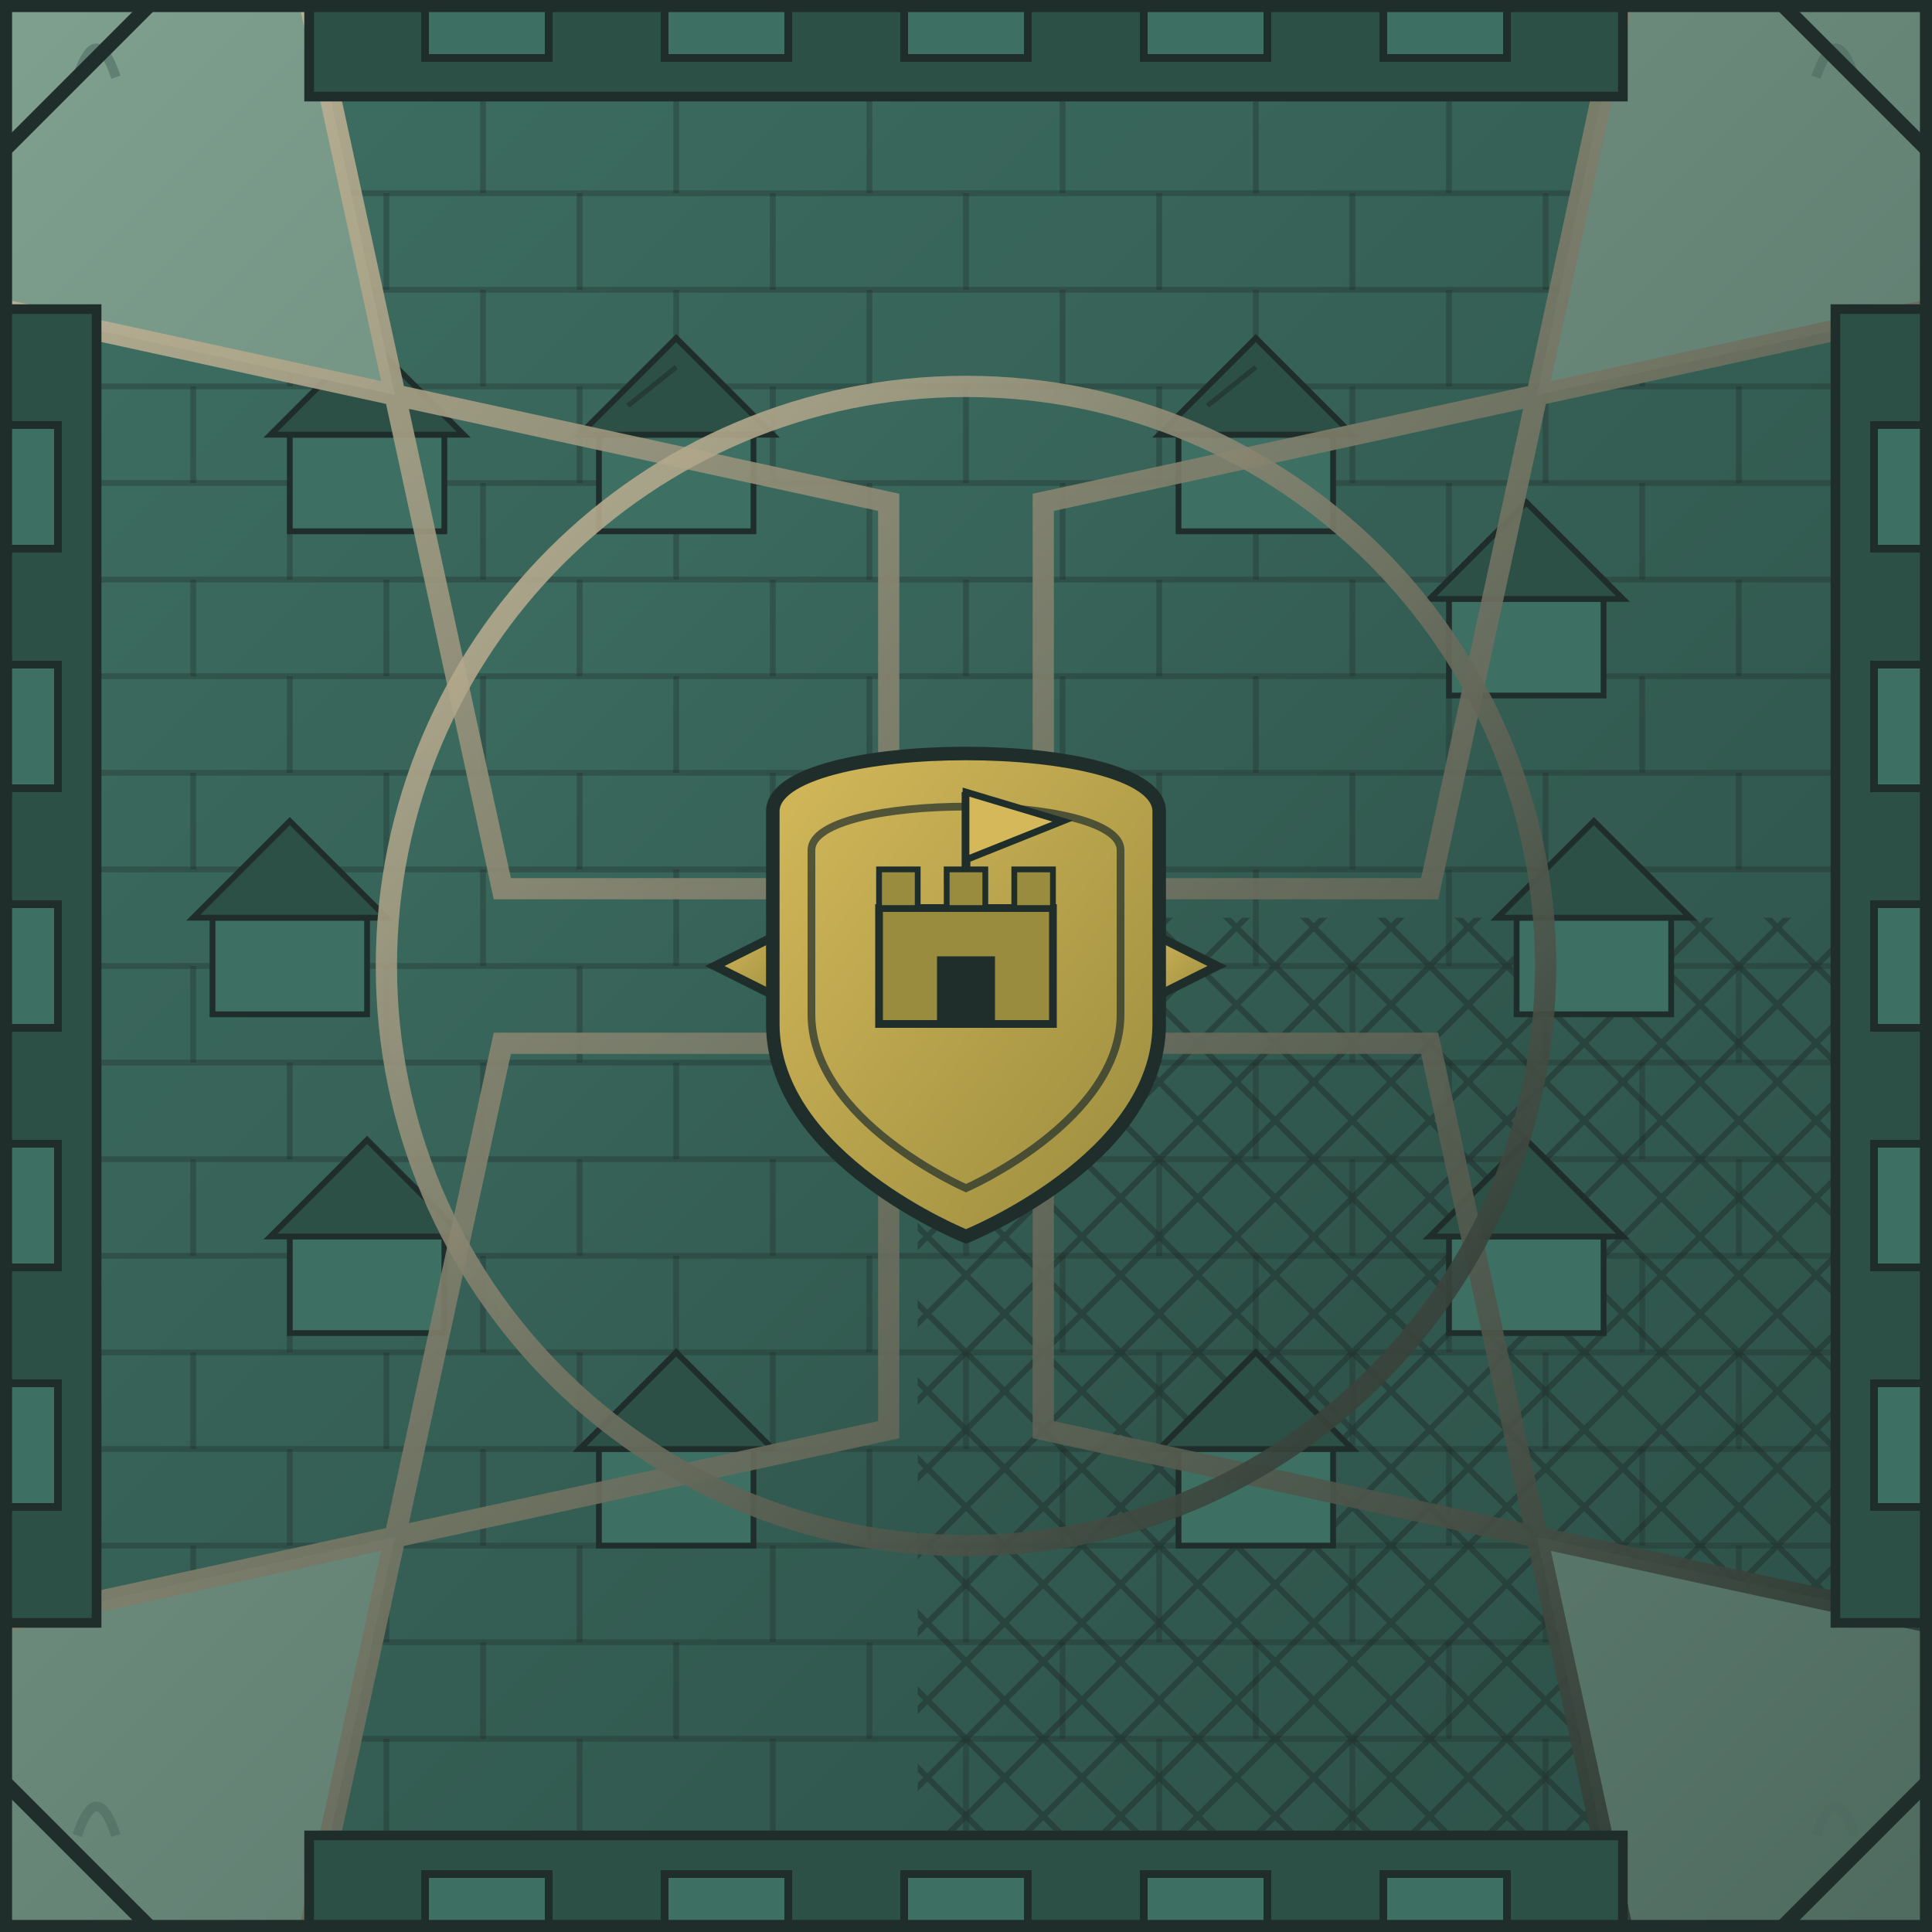
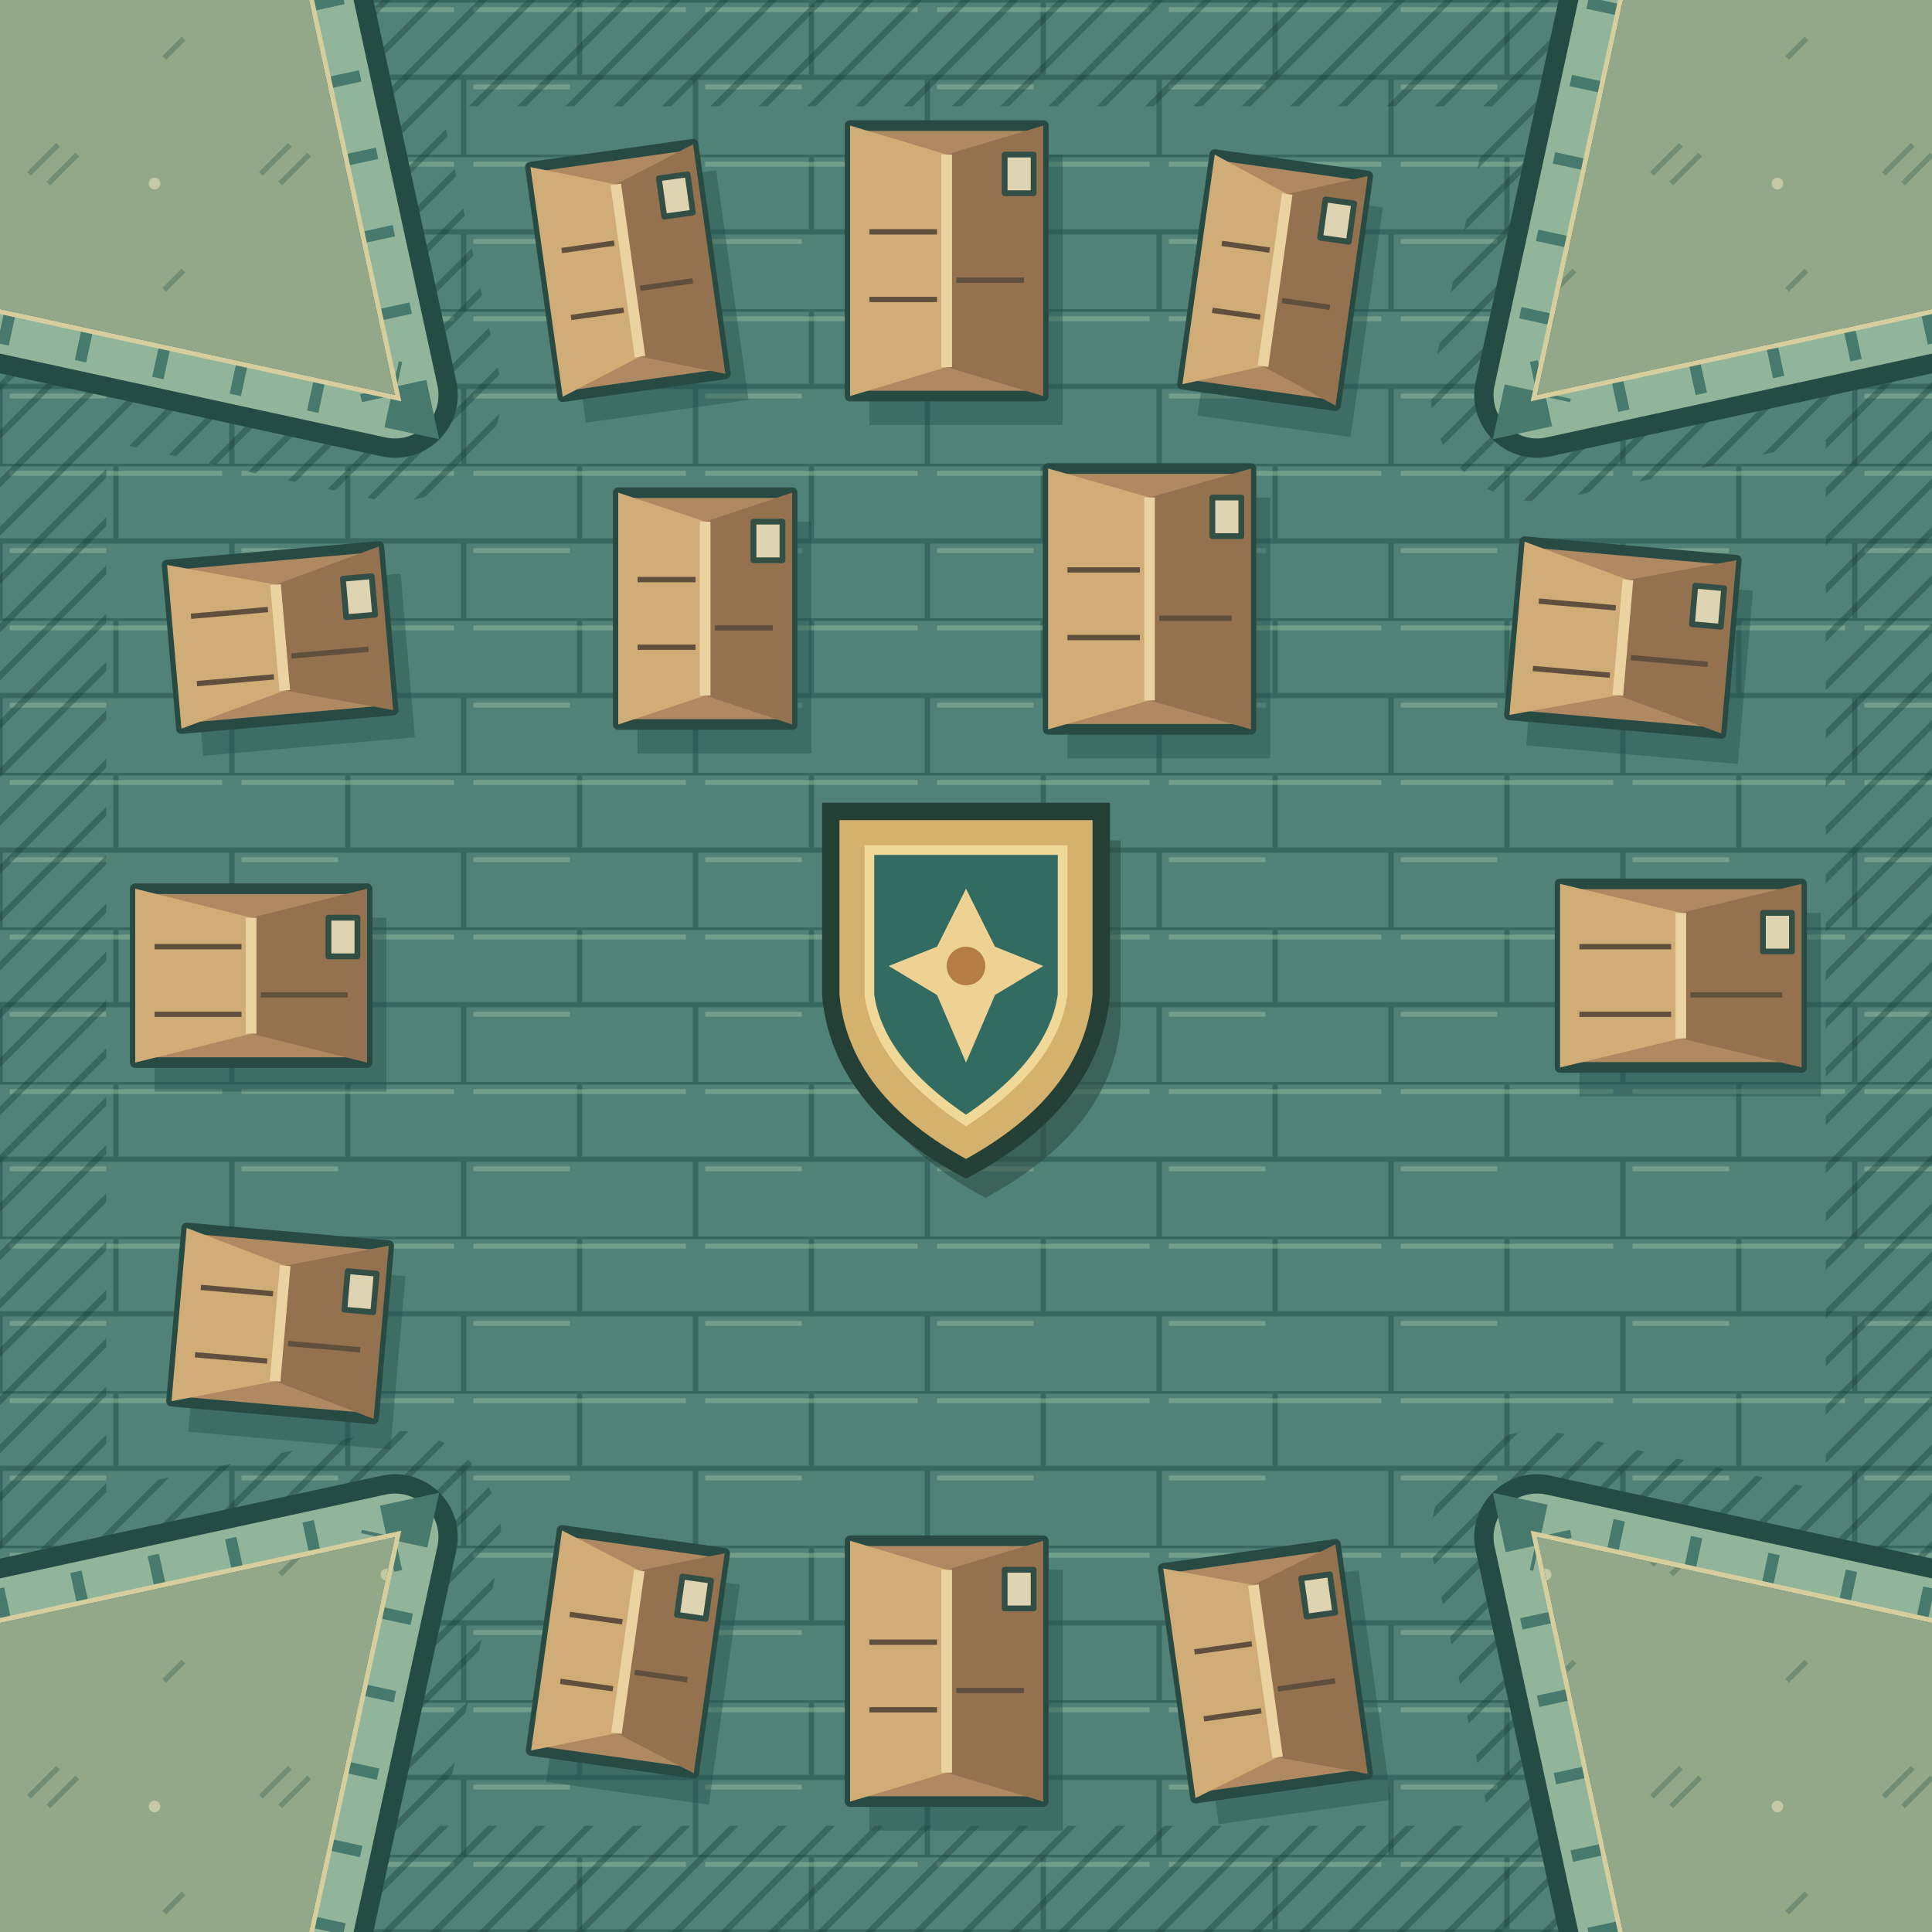
- <svg xmlns="http://www.w3.org/2000/svg" viewBox="0 0 200 200" width="200" height="200">
+ <svg xmlns="http://www.w3.org/2000/svg" width="200" height="200" viewBox="0 0 200 200">
  <defs>
-     <linearGradient id="fieldGrad" x1="0" y1="0" x2="1" y2="1">
-       <stop offset="0" stop-color="#7FA08F" />
-       <stop offset="1" stop-color="#4F6B60" />
-     </linearGradient>
-     <linearGradient id="cityGrad" x1="0" y1="0" x2="1" y2="1">
-       <stop offset="0" stop-color="#3E6F63" />
-       <stop offset="1" stop-color="#2C4F46" />
-     </linearGradient>
-     <linearGradient id="rimGrad" x1="0" y1="0" x2="1" y2="1">
-       <stop offset="0" stop-color="#CDBE9E" />
-       <stop offset="1" stop-color="#1F2E2B" />
-     </linearGradient>
-     <linearGradient id="shieldGrad" x1="0" y1="0" x2="1" y2="1">
-       <stop offset="0" stop-color="#D4B85A" />
-       <stop offset="1" stop-color="#9A8C3E" />
-     </linearGradient>
-     <pattern id="masonry" width="40" height="20" patternUnits="userSpaceOnUse">
-       <path d="M0,0 H40 M0,10 H40 M0,20 H40" stroke="#1F2E2B" stroke-width="0.6" opacity="0.35" fill="none" />
-       <path d="M0,0 V10 M20,0 V10 M40,0 V10 M-10,10 V20 M10,10 V20 M30,10 V20 M50,10 V20" stroke="#1F2E2B" stroke-width="0.6" opacity="0.35" fill="none" />
+     <pattern id="grass" width="24" height="24" patternUnits="userSpaceOnUse">
+       <path d="M3,18 l3,-3 m-1,4 3,-3 M17,6 l2,-2" fill="none" stroke="#4f715d" stroke-width=".55" opacity=".5" />
+       <circle cx="16" cy="19" r=".6" fill="#dfdab5" opacity=".65" />
    </pattern>
-     <pattern id="crosshatch" width="8" height="8" patternUnits="userSpaceOnUse">
-       <path d="M0,0 L8,8 M8,0 L0,8" stroke="#1F2E2B" stroke-width="0.6" opacity="0.5" fill="none" />
+     <pattern id="stone" width="24" height="16" patternUnits="userSpaceOnUse">
+       <path d="M0,0 H24 M0,8 H24 M12,0 V8 M0,8 V16 M24,8 V16" fill="none" stroke="#214e48" stroke-width=".55" opacity=".5" />
+       <path d="M1,1 H23 M1,9 H11" stroke="#9bc1a1" stroke-width=".5" opacity=".45" />
    </pattern>
-     <clipPath id="cityClip">
-       <path d="M32,0 L168,0 L148,92 L52,92 Z M200,32 L200,168 L108,148 L108,52 Z M168,200 L32,200 L52,108 L148,108 Z M0,168 L0,32 L92,52 L92,148 Z" />
-       <circle cx="100" cy="100" r="60" />
+     <pattern id="hatch" width="5" height="5" patternUnits="userSpaceOnUse">
+       <path d="M-1,1 L1,-1 M0,5 L5,0 M4,6 L6,4" stroke="#193e38" stroke-width=".65" opacity=".4" />
+     </pattern>
+     <pattern id="gravel" width="17" height="19" patternUnits="userSpaceOnUse">
+       <path d="M3,4 h2 m6,9 h2 M2,17 l1,-1" stroke="#877455" stroke-width=".7" opacity=".5" />
+       <circle cx="12" cy="5" r=".7" fill="#f7e4b8" />
+     </pattern>
+     <clipPath id="canvas">
+       <rect width="200" height="200" />
    </clipPath>
-     <clipPath id="shadowClip">
-       <rect x="95" y="95" width="105" height="105" />
+     <clipPath id="city0">
+       <path d="M32.000,0.000 L40.889,40.889 L0.000,32.000 L0.000,168.000 L40.889,159.111 L32.000,200.000 L168.000,200.000 L159.111,159.111 L200.000,168.000 L200.000,32.000 L159.111,40.889 L168.000,0.000 L32.000,0.000 Z" fill="white" />
+     </clipPath>
+     <clipPath id="road">
+       <path d="" fill="white" />
    </clipPath>
  </defs>
-   <rect data-structural="true" data-role="field-base" x="0" y="0" width="200" height="200" fill="url(#fieldGrad)" />
-   <g stroke="#4F6B60" stroke-width="1" fill="none" opacity="0.6">
-     <path d="M8,8 q2,-6 4,0" />
-     <path d="M188,8 q2,-6 4,0" />
-     <path d="M188,190 q2,-6 4,0" />
-     <path d="M8,190 q2,-6 4,0" />
-   </g>
-   <path data-structural="true" data-role="city" data-group="0" data-connected="true" d="M32,0 L168,0 L148,92 L52,92 Z M200,32 L200,168 L108,148 L108,52 Z M168,200 L32,200 L52,108 L148,108 Z M0,168 L0,32 L92,52 L92,148 Z" fill="url(#cityGrad)" />
-   <circle data-structural="true" data-role="city-hub" data-group="0" cx="100" cy="100" r="60" fill="url(#cityGrad)" />
-   <g clip-path="url(#cityClip)">
-     <rect x="0" y="0" width="200" height="200" fill="url(#masonry)" />
-     <g clip-path="url(#shadowClip)">
-       <rect x="0" y="0" width="200" height="200" fill="url(#crosshatch)" />
-     </g>
-     <g fill="none">
-       <g>
-         <rect x="62" y="45" width="16" height="10" fill="#3E6F63" stroke="#1F2E2B" stroke-width="0.6" />
-         <path d="M60,45 L70,35 L80,45 Z" fill="#2C4F46" stroke="#1F2E2B" stroke-width="0.6" />
-         <path d="M65,42 L70,38" stroke="#1F2E2B" stroke-width="0.5" opacity="0.6" />
+   <g clip-path="url(#canvas)">
+     <rect width="200" height="200" fill="#93a889" />
+     <rect width="200" height="200" fill="url(#grass)" />
+     <path d="M32.000,0.000 L40.889,40.889 L0.000,32.000 L0.000,168.000 L40.889,159.111 L32.000,200.000 L168.000,200.000 L159.111,159.111 L200.000,168.000 L200.000,32.000 L159.111,40.889 L168.000,0.000 L32.000,0.000 Z" fill="#508278" />
+     <g clip-path="url(#city0)">
+       <rect width="200" height="200" fill="url(#stone)" />
+       <path d="M40.889,40.889 L0.000,32.000 L0.000,168.000 L40.889,159.111 L32.000,200.000 L168.000,200.000 L159.111,159.111 L200.000,168.000 L200.000,32.000 L159.111,40.889 L168.000,0.000 L32.000,0.000 L40.889,40.889 Z M154.352,11.000 L148.362,38.552 L148.183,39.636 L148.112,40.733 L148.152,41.831 L148.300,42.920 L148.557,43.989 L148.919,45.026 L149.383,46.023 L149.943,46.968 L150.596,47.852 L151.333,48.667 L152.148,49.404 L153.032,50.057 L153.977,50.617 L154.974,51.081 L156.011,51.443 L157.080,51.700 L158.169,51.848 L159.267,51.888 L160.364,51.817 L161.448,51.638 L189.000,45.648 L189.000,154.352 L161.448,148.362 L160.364,148.183 L159.267,148.112 L158.169,148.152 L157.080,148.300 L156.011,148.557 L154.974,148.919 L153.977,149.383 L153.032,149.943 L152.148,150.596 L151.333,151.333 L150.596,152.148 L149.943,153.032 L149.383,153.977 L148.919,154.974 L148.557,156.011 L148.300,157.080 L148.152,158.169 L148.112,159.267 L148.183,160.364 L148.362,161.448 L154.352,189.000 L45.648,189.000 L51.638,161.448 L51.817,160.364 L51.888,159.267 L51.848,158.169 L51.700,157.080 L51.443,156.011 L51.081,154.974 L50.617,153.977 L50.057,153.032 L49.404,152.148 L48.667,151.333 L47.852,150.596 L46.968,149.943 L46.023,149.383 L45.026,148.919 L43.989,148.557 L42.920,148.300 L41.831,148.152 L40.733,148.112 L39.636,148.183 L38.552,148.362 L11.000,154.352 L11.000,45.648 L38.552,51.638 L39.636,51.817 L40.733,51.888 L41.831,51.848 L42.920,51.700 L43.989,51.443 L45.026,51.081 L46.023,50.617 L46.968,50.057 L47.852,49.404 L48.667,48.667 L49.404,47.852 L50.057,46.968 L50.617,46.023 L51.081,45.026 L51.443,43.989 L51.700,42.920 L51.848,41.831 L51.888,40.733 L51.817,39.636 L51.638,38.552 L45.648,11.000 L154.352,11.000 Z" fill="url(#hatch)" />
+       <path d="M32.000,0.001 L40.889,40.889 L0.001,32.000 M0.001,168.000 L40.889,159.111 L32.000,199.999 M168.000,199.999 L159.111,159.111 L199.999,168.000 M199.999,32.000 L159.111,40.889 L168.000,0.001" fill="none" stroke="#244c45" stroke-width="13" stroke-linejoin="round" />
+       <path d="M32.000,0.001 L40.889,40.889 L0.001,32.000 M0.001,168.000 L40.889,159.111 L32.000,199.999 M168.000,199.999 L159.111,159.111 L199.999,168.000 M199.999,32.000 L159.111,40.889 L168.000,0.001" fill="none" stroke="#91b59a" stroke-width="9" stroke-linejoin="round" />
+       <path d="M32.000,0.001 L40.889,40.889 L0.001,32.000 M0.001,168.000 L40.889,159.111 L32.000,199.999 M168.000,199.999 L159.111,159.111 L199.999,168.000 M199.999,32.000 L159.111,40.889 L168.000,0.001" fill="none" stroke="#48796d" stroke-width="7" stroke-dasharray="1.2 7" />
+       <path d="M32.000,0.001 L40.889,40.889 L0.001,32.000 M0.001,168.000 L40.889,159.111 L32.000,199.999 M168.000,199.999 L159.111,159.111 L199.999,168.000 M199.999,32.000 L159.111,40.889 L168.000,0.001" fill="none" stroke="#d6ce9d" stroke-width="1" />
+       <g transform="translate(65 28) rotate(-8)" stroke-linejoin="round">
+         <path d="M-6.5,-9.0 h17 v24 h-17Z" fill="#224e48" opacity=".4" />
+         <rect x="-8.5" y="-12.0" width="17" height="24" fill="#af8961" stroke="#274a43" stroke-width="1.1" />
+         <path d="M-8.5,-12.0 L0,-9.0 V9.0 L-8.5,12.0Z" fill="#d0ad77" />
+         <path d="M8.5,-12.0 L0,-9.0 V9.0 L8.5,12.0Z" fill="#94714f" />
+         <path d="M0,-9.0V9.0" stroke="#ead3a0" stroke-width="1.1" />
+         <path d="M-6.5,-3 H-1 M1,2 H6.5 M-6.5,4 H-1" stroke="#614f3e" stroke-width=".55" />
+         <rect x="4.5" y="-9.0" width="3" height="4" fill="#ded4b2" stroke="#334e45" stroke-width=".6" />
      </g>
-       <g>
-         <rect x="122" y="45" width="16" height="10" fill="#3E6F63" stroke="#1F2E2B" stroke-width="0.6" />
-         <path d="M120,45 L130,35 L140,45 Z" fill="#2C4F46" stroke="#1F2E2B" stroke-width="0.6" />
-         <path d="M125,42 L130,38" stroke="#1F2E2B" stroke-width="0.5" opacity="0.6" />
+       <g transform="translate(98 27) rotate(0)" stroke-linejoin="round">
+         <path d="M-8.0,-11.0 h20 v28 h-20Z" fill="#224e48" opacity=".4" />
+         <rect x="-10.0" y="-14.0" width="20" height="28" fill="#af8961" stroke="#274a43" stroke-width="1.1" />
+         <path d="M-10.0,-14.0 L0,-11.0 V11.0 L-10.0,14.0Z" fill="#d0ad77" />
+         <path d="M10.0,-14.0 L0,-11.0 V11.0 L10.0,14.0Z" fill="#94714f" />
+         <path d="M0,-11.0V11.0" stroke="#ead3a0" stroke-width="1.1" />
+         <path d="M-8.0,-3 H-1 M1,2 H8.0 M-8.0,4 H-1" stroke="#614f3e" stroke-width=".55" />
+         <rect x="6.0" y="-11.0" width="3" height="4" fill="#ded4b2" stroke="#334e45" stroke-width=".6" />
      </g>
-       <g>
-         <rect x="150" y="62" width="16" height="10" fill="#3E6F63" stroke="#1F2E2B" stroke-width="0.6" />
-         <path d="M148,62 L158,52 L168,62 Z" fill="#2C4F46" stroke="#1F2E2B" stroke-width="0.6" />
+       <g transform="translate(132 29) rotate(8)" stroke-linejoin="round">
+         <path d="M-6.0,-9.0 h16 v24 h-16Z" fill="#224e48" opacity=".4" />
+         <rect x="-8.0" y="-12.0" width="16" height="24" fill="#af8961" stroke="#274a43" stroke-width="1.1" />
+         <path d="M-8.0,-12.0 L0,-9.0 V9.0 L-8.0,12.0Z" fill="#d0ad77" />
+         <path d="M8.0,-12.0 L0,-9.0 V9.0 L8.0,12.0Z" fill="#94714f" />
+         <path d="M0,-9.0V9.0" stroke="#ead3a0" stroke-width="1.1" />
+         <path d="M-6.0,-3 H-1 M1,2 H6.0 M-6.0,4 H-1" stroke="#614f3e" stroke-width=".55" />
+         <rect x="4.0" y="-9.0" width="3" height="4" fill="#ded4b2" stroke="#334e45" stroke-width=".6" />
      </g>
-       <g>
-         <rect x="157" y="95" width="16" height="10" fill="#3E6F63" stroke="#1F2E2B" stroke-width="0.6" />
-         <path d="M155,95 L165,85 L175,95 Z" fill="#2C4F46" stroke="#1F2E2B" stroke-width="0.6" />
+       <g transform="translate(73 63) rotate(0)" stroke-linejoin="round">
+         <path d="M-7.0,-9.0 h18 v24 h-18Z" fill="#224e48" opacity=".4" />
+         <rect x="-9.0" y="-12.0" width="18" height="24" fill="#af8961" stroke="#274a43" stroke-width="1.1" />
+         <path d="M-9.0,-12.0 L0,-9.0 V9.0 L-9.0,12.0Z" fill="#d0ad77" />
+         <path d="M9.0,-12.0 L0,-9.0 V9.0 L9.0,12.0Z" fill="#94714f" />
+         <path d="M0,-9.0V9.0" stroke="#ead3a0" stroke-width="1.1" />
+         <path d="M-7.0,-3 H-1 M1,2 H7.0 M-7.0,4 H-1" stroke="#614f3e" stroke-width=".55" />
+         <rect x="5.0" y="-9.0" width="3" height="4" fill="#ded4b2" stroke="#334e45" stroke-width=".6" />
      </g>
-       <g>
-         <rect x="150" y="128" width="16" height="10" fill="#3E6F63" stroke="#1F2E2B" stroke-width="0.6" />
-         <path d="M148,128 L158,118 L168,128 Z" fill="#2C4F46" stroke="#1F2E2B" stroke-width="0.6" />
+       <g transform="translate(119 62) rotate(0)" stroke-linejoin="round">
+         <path d="M-8.5,-10.5 h21 v27 h-21Z" fill="#224e48" opacity=".4" />
+         <rect x="-10.5" y="-13.5" width="21" height="27" fill="#af8961" stroke="#274a43" stroke-width="1.1" />
+         <path d="M-10.5,-13.5 L0,-10.5 V10.5 L-10.5,13.5Z" fill="#d0ad77" />
+         <path d="M10.5,-13.5 L0,-10.5 V10.5 L10.5,13.5Z" fill="#94714f" />
+         <path d="M0,-10.5V10.5" stroke="#ead3a0" stroke-width="1.1" />
+         <path d="M-8.5,-3 H-1 M1,2 H8.5 M-8.5,4 H-1" stroke="#614f3e" stroke-width=".55" />
+         <rect x="6.5" y="-10.5" width="3" height="4" fill="#ded4b2" stroke="#334e45" stroke-width=".6" />
      </g>
-       <g>
-         <rect x="62" y="150" width="16" height="10" fill="#3E6F63" stroke="#1F2E2B" stroke-width="0.6" />
-         <path d="M60,150 L70,140 L80,150 Z" fill="#2C4F46" stroke="#1F2E2B" stroke-width="0.6" />
+       <g transform="translate(168 66) rotate(5)" stroke-linejoin="round">
+         <path d="M-9.0,-6.0 h22 v18 h-22Z" fill="#224e48" opacity=".4" />
+         <rect x="-11.0" y="-9.0" width="22" height="18" fill="#af8961" stroke="#274a43" stroke-width="1.1" />
+         <path d="M-11.0,-9.0 L0,-6.0 V6.0 L-11.0,9.0Z" fill="#d0ad77" />
+         <path d="M11.0,-9.0 L0,-6.0 V6.0 L11.0,9.0Z" fill="#94714f" />
+         <path d="M0,-6.0V6.0" stroke="#ead3a0" stroke-width="1.1" />
+         <path d="M-9.0,-3 H-1 M1,2 H9.0 M-9.0,4 H-1" stroke="#614f3e" stroke-width=".55" />
+         <rect x="7.0" y="-6.0" width="3" height="4" fill="#ded4b2" stroke="#334e45" stroke-width=".6" />
      </g>
-       <g>
-         <rect x="122" y="150" width="16" height="10" fill="#3E6F63" stroke="#1F2E2B" stroke-width="0.6" />
-         <path d="M120,150 L130,140 L140,150 Z" fill="#2C4F46" stroke="#1F2E2B" stroke-width="0.6" />
+       <g transform="translate(174 101) rotate(0)" stroke-linejoin="round">
+         <path d="M-10.5,-6.5 h25 v19 h-25Z" fill="#224e48" opacity=".4" />
+         <rect x="-12.5" y="-9.5" width="25" height="19" fill="#af8961" stroke="#274a43" stroke-width="1.1" />
+         <path d="M-12.5,-9.5 L0,-6.5 V6.5 L-12.5,9.5Z" fill="#d0ad77" />
+         <path d="M12.5,-9.5 L0,-6.5 V6.5 L12.5,9.5Z" fill="#94714f" />
+         <path d="M0,-6.5V6.5" stroke="#ead3a0" stroke-width="1.1" />
+         <path d="M-10.5,-3 H-1 M1,2 H10.5 M-10.5,4 H-1" stroke="#614f3e" stroke-width=".55" />
+         <rect x="8.5" y="-6.5" width="3" height="4" fill="#ded4b2" stroke="#334e45" stroke-width=".6" />
      </g>
-       <g>
-         <rect x="30" y="45" width="16" height="10" fill="#3E6F63" stroke="#1F2E2B" stroke-width="0.6" />
-         <path d="M28,45 L38,35 L48,45 Z" fill="#2C4F46" stroke="#1F2E2B" stroke-width="0.6" />
+       <g transform="translate(131 173) rotate(-8)" stroke-linejoin="round">
+         <path d="M-7.0,-9.0 h18 v24 h-18Z" fill="#224e48" opacity=".4" />
+         <rect x="-9.0" y="-12.0" width="18" height="24" fill="#af8961" stroke="#274a43" stroke-width="1.1" />
+         <path d="M-9.0,-12.0 L0,-9.0 V9.0 L-9.0,12.0Z" fill="#d0ad77" />
+         <path d="M9.0,-12.0 L0,-9.0 V9.0 L9.0,12.0Z" fill="#94714f" />
+         <path d="M0,-9.0V9.0" stroke="#ead3a0" stroke-width="1.1" />
+         <path d="M-7.0,-3 H-1 M1,2 H7.0 M-7.0,4 H-1" stroke="#614f3e" stroke-width=".55" />
+         <rect x="5.0" y="-9.0" width="3" height="4" fill="#ded4b2" stroke="#334e45" stroke-width=".6" />
      </g>
-       <g>
-         <rect x="22" y="95" width="16" height="10" fill="#3E6F63" stroke="#1F2E2B" stroke-width="0.6" />
-         <path d="M20,95 L30,85 L40,95 Z" fill="#2C4F46" stroke="#1F2E2B" stroke-width="0.6" />
+       <g transform="translate(98 173) rotate(0)" stroke-linejoin="round">
+         <path d="M-8.0,-10.5 h20 v27 h-20Z" fill="#224e48" opacity=".4" />
+         <rect x="-10.0" y="-13.5" width="20" height="27" fill="#af8961" stroke="#274a43" stroke-width="1.1" />
+         <path d="M-10.0,-13.5 L0,-10.5 V10.5 L-10.0,13.5Z" fill="#d0ad77" />
+         <path d="M10.0,-13.5 L0,-10.5 V10.5 L10.0,13.5Z" fill="#94714f" />
+         <path d="M0,-10.5V10.5" stroke="#ead3a0" stroke-width="1.1" />
+         <path d="M-8.0,-3 H-1 M1,2 H8.0 M-8.0,4 H-1" stroke="#614f3e" stroke-width=".55" />
+         <rect x="6.0" y="-10.5" width="3" height="4" fill="#ded4b2" stroke="#334e45" stroke-width=".6" />
      </g>
-       <g>
-         <rect x="30" y="128" width="16" height="10" fill="#3E6F63" stroke="#1F2E2B" stroke-width="0.6" />
-         <path d="M28,128 L38,118 L48,128 Z" fill="#2C4F46" stroke="#1F2E2B" stroke-width="0.6" />
+       <g transform="translate(65 171) rotate(8)" stroke-linejoin="round">
+         <path d="M-6.5,-8.5 h17 v23 h-17Z" fill="#224e48" opacity=".4" />
+         <rect x="-8.5" y="-11.5" width="17" height="23" fill="#af8961" stroke="#274a43" stroke-width="1.1" />
+         <path d="M-8.5,-11.5 L0,-8.5 V8.5 L-8.5,11.5Z" fill="#d0ad77" />
+         <path d="M8.5,-11.5 L0,-8.5 V8.5 L8.5,11.5Z" fill="#94714f" />
+         <path d="M0,-8.5V8.5" stroke="#ead3a0" stroke-width="1.1" />
+         <path d="M-6.5,-3 H-1 M1,2 H6.5 M-6.5,4 H-1" stroke="#614f3e" stroke-width=".55" />
+         <rect x="4.5" y="-8.5" width="3" height="4" fill="#ded4b2" stroke="#334e45" stroke-width=".6" />
+       </g>
+       <g transform="translate(29 66) rotate(-5)" stroke-linejoin="round">
+         <path d="M-9.0,-5.5 h22 v17 h-22Z" fill="#224e48" opacity=".4" />
+         <rect x="-11.0" y="-8.5" width="22" height="17" fill="#af8961" stroke="#274a43" stroke-width="1.1" />
+         <path d="M-11.0,-8.5 L0,-5.5 V5.5 L-11.0,8.5Z" fill="#d0ad77" />
+         <path d="M11.0,-8.5 L0,-5.5 V5.5 L11.0,8.5Z" fill="#94714f" />
+         <path d="M0,-5.5V5.5" stroke="#ead3a0" stroke-width="1.1" />
+         <path d="M-9.0,-3 H-1 M1,2 H9.0 M-9.0,4 H-1" stroke="#614f3e" stroke-width=".55" />
+         <rect x="7.0" y="-5.5" width="3" height="4" fill="#ded4b2" stroke="#334e45" stroke-width=".6" />
+       </g>
+       <g transform="translate(26 101) rotate(0)" stroke-linejoin="round">
+         <path d="M-10.0,-6.0 h24 v18 h-24Z" fill="#224e48" opacity=".4" />
+         <rect x="-12.0" y="-9.0" width="24" height="18" fill="#af8961" stroke="#274a43" stroke-width="1.1" />
+         <path d="M-12.0,-9.0 L0,-6.0 V6.0 L-12.0,9.0Z" fill="#d0ad77" />
+         <path d="M12.0,-9.0 L0,-6.0 V6.0 L12.0,9.0Z" fill="#94714f" />
+         <path d="M0,-6.0V6.0" stroke="#ead3a0" stroke-width="1.1" />
+         <path d="M-10.0,-3 H-1 M1,2 H10.0 M-10.0,4 H-1" stroke="#614f3e" stroke-width=".55" />
+         <rect x="8.0" y="-6.0" width="3" height="4" fill="#ded4b2" stroke="#334e45" stroke-width=".6" />
+       </g>
+       <g transform="translate(29 137) rotate(5)" stroke-linejoin="round">
+         <path d="M-8.5,-6.0 h21 v18 h-21Z" fill="#224e48" opacity=".4" />
+         <rect x="-10.5" y="-9.0" width="21" height="18" fill="#af8961" stroke="#274a43" stroke-width="1.1" />
+         <path d="M-10.5,-9.0 L0,-6.0 V6.0 L-10.5,9.0Z" fill="#d0ad77" />
+         <path d="M10.5,-9.0 L0,-6.0 V6.0 L10.5,9.0Z" fill="#94714f" />
+         <path d="M0,-6.0V6.0" stroke="#ead3a0" stroke-width="1.1" />
+         <path d="M-8.5,-3 H-1 M1,2 H8.5 M-8.5,4 H-1" stroke="#614f3e" stroke-width=".55" />
+         <rect x="6.5" y="-6.0" width="3" height="4" fill="#ded4b2" stroke="#334e45" stroke-width=".6" />
      </g>
    </g>
-   </g>
-   <path d="M32,0 L168,0 L148,92 L52,92 Z M200,32 L200,168 L108,148 L108,52 Z M168,200 L32,200 L52,108 L148,108 Z M0,168 L0,32 L92,52 L92,148 Z" fill="none" stroke="url(#rimGrad)" stroke-width="2.2" opacity="0.9" />
-   <circle cx="100" cy="100" r="60" fill="none" stroke="url(#rimGrad)" stroke-width="2.2" opacity="0.9" />
-   <g>
-     <rect x="32" y="0" width="136" height="10" fill="#2C4F46" stroke="#1F2E2B" stroke-width="1" />
-     <rect x="44" y="0" width="12.8" height="6" fill="#3E6F63" stroke="#1F2E2B" stroke-width="0.8" />
-     <rect x="68.8" y="0" width="12.8" height="6" fill="#3E6F63" stroke="#1F2E2B" stroke-width="0.8" />
-     <rect x="93.6" y="0" width="12.8" height="6" fill="#3E6F63" stroke="#1F2E2B" stroke-width="0.8" />
-     <rect x="118.4" y="0" width="12.8" height="6" fill="#3E6F63" stroke="#1F2E2B" stroke-width="0.8" />
-     <rect x="143.2" y="0" width="12.8" height="6" fill="#3E6F63" stroke="#1F2E2B" stroke-width="0.8" />
-     <rect x="190" y="32" width="10" height="136" fill="#2C4F46" stroke="#1F2E2B" stroke-width="1" />
-     <rect x="194" y="44" width="6" height="12.8" fill="#3E6F63" stroke="#1F2E2B" stroke-width="0.8" />
-     <rect x="194" y="68.8" width="6" height="12.8" fill="#3E6F63" stroke="#1F2E2B" stroke-width="0.8" />
-     <rect x="194" y="93.6" width="6" height="12.8" fill="#3E6F63" stroke="#1F2E2B" stroke-width="0.8" />
-     <rect x="194" y="118.4" width="6" height="12.8" fill="#3E6F63" stroke="#1F2E2B" stroke-width="0.8" />
-     <rect x="194" y="143.2" width="6" height="12.8" fill="#3E6F63" stroke="#1F2E2B" stroke-width="0.8" />
-     <rect x="32" y="190" width="136" height="10" fill="#2C4F46" stroke="#1F2E2B" stroke-width="1" />
-     <rect x="44" y="194" width="12.8" height="6" fill="#3E6F63" stroke="#1F2E2B" stroke-width="0.8" />
-     <rect x="68.8" y="194" width="12.8" height="6" fill="#3E6F63" stroke="#1F2E2B" stroke-width="0.8" />
-     <rect x="93.6" y="194" width="12.8" height="6" fill="#3E6F63" stroke="#1F2E2B" stroke-width="0.8" />
-     <rect x="118.4" y="194" width="12.8" height="6" fill="#3E6F63" stroke="#1F2E2B" stroke-width="0.8" />
-     <rect x="143.2" y="194" width="12.8" height="6" fill="#3E6F63" stroke="#1F2E2B" stroke-width="0.8" />
-     <rect x="0" y="32" width="10" height="136" fill="#2C4F46" stroke="#1F2E2B" stroke-width="1" />
-     <rect x="0" y="44" width="6" height="12.8" fill="#3E6F63" stroke="#1F2E2B" stroke-width="0.8" />
-     <rect x="0" y="68.8" width="6" height="12.8" fill="#3E6F63" stroke="#1F2E2B" stroke-width="0.8" />
-     <rect x="0" y="93.6" width="6" height="12.8" fill="#3E6F63" stroke="#1F2E2B" stroke-width="0.8" />
-     <rect x="0" y="118.4" width="6" height="12.8" fill="#3E6F63" stroke="#1F2E2B" stroke-width="0.8" />
-     <rect x="0" y="143.2" width="6" height="12.8" fill="#3E6F63" stroke="#1F2E2B" stroke-width="0.8" />
-   </g>
-   <g>
-     <path d="M74,100 L82,96 L82,104 Z" fill="url(#shieldGrad)" stroke="#1F2E2B" stroke-width="0.9" />
-     <path d="M126,100 L118,96 L118,104 Z" fill="url(#shieldGrad)" stroke="#1F2E2B" stroke-width="0.9" />
-     <path d="M80,84 C80,76 120,76 120,84 L120,106 C120,120 100,128 100,128 C100,128 80,120 80,106 Z" fill="url(#shieldGrad)" stroke="#1F2E2B" stroke-width="1.4" />
-     <path d="M84,88 C84,82 116,82 116,88 L116,105 C116,116 100,123 100,123 C100,123 84,116 84,105 Z" fill="none" stroke="#1F2E2B" stroke-width="0.8" opacity="0.7" />
-     <rect x="91" y="94" width="18" height="12" fill="#9A8C3E" stroke="#1F2E2B" stroke-width="0.8" />
-     <rect x="91" y="90" width="4" height="4" fill="#9A8C3E" stroke="#1F2E2B" stroke-width="0.6" />
-     <rect x="98" y="90" width="4" height="4" fill="#9A8C3E" stroke="#1F2E2B" stroke-width="0.6" />
-     <rect x="105" y="90" width="4" height="4" fill="#9A8C3E" stroke="#1F2E2B" stroke-width="0.6" />
-     <rect x="97" y="99" width="6" height="7" fill="#1F2E2B" />
-     <line x1="100" y1="90" x2="100" y2="82" stroke="#1F2E2B" stroke-width="0.9" />
-     <path d="M100,82 L110,85 L100,89 Z" fill="#D4B85A" stroke="#1F2E2B" stroke-width="0.7" />
-   </g>
-   <rect data-structural="true" data-role="tile-border" x="0.5" y="0.5" width="199" height="199" fill="none" stroke="#1F2E2B" stroke-width="1.5" />
-   <g stroke="#1F2E2B" stroke-width="1.5" stroke-linecap="round" fill="none">
-     <path d="M0,16 L16,0" />
-     <path d="M184,0 L200,16" />
-     <path d="M200,184 L184,200" />
-     <path d="M16,200 L0,184" />
+     <g transform="translate(100 100)">
+       <path d="M-14,-16 L14,-16 V3 Q13,14 0,21 Q-13,14 -14,3Z" fill="#294940" opacity=".55" transform="translate(2 3)" />
+       <path d="M-14,-16 L14,-16 V3 Q13,14 0,21 Q-13,14 -14,3Z" fill="#d4b16c" stroke="#243f36" stroke-width="1.8" />
+       <path d="M-10,-12 H10 V3 Q9,10 0,16 Q-9,10 -10,3Z" fill="#326b61" stroke="#f0d998" stroke-width="1" />
+       <path d="M0,-8 L3,-2 L8,0 L3,3 L0,10 L-3,3 L-8,0 L-3,-2Z" fill="#edd293" />
+       <circle cx="0" cy="0" r="2" fill="#b47d45" />
+     </g>
  </g>
</svg>
